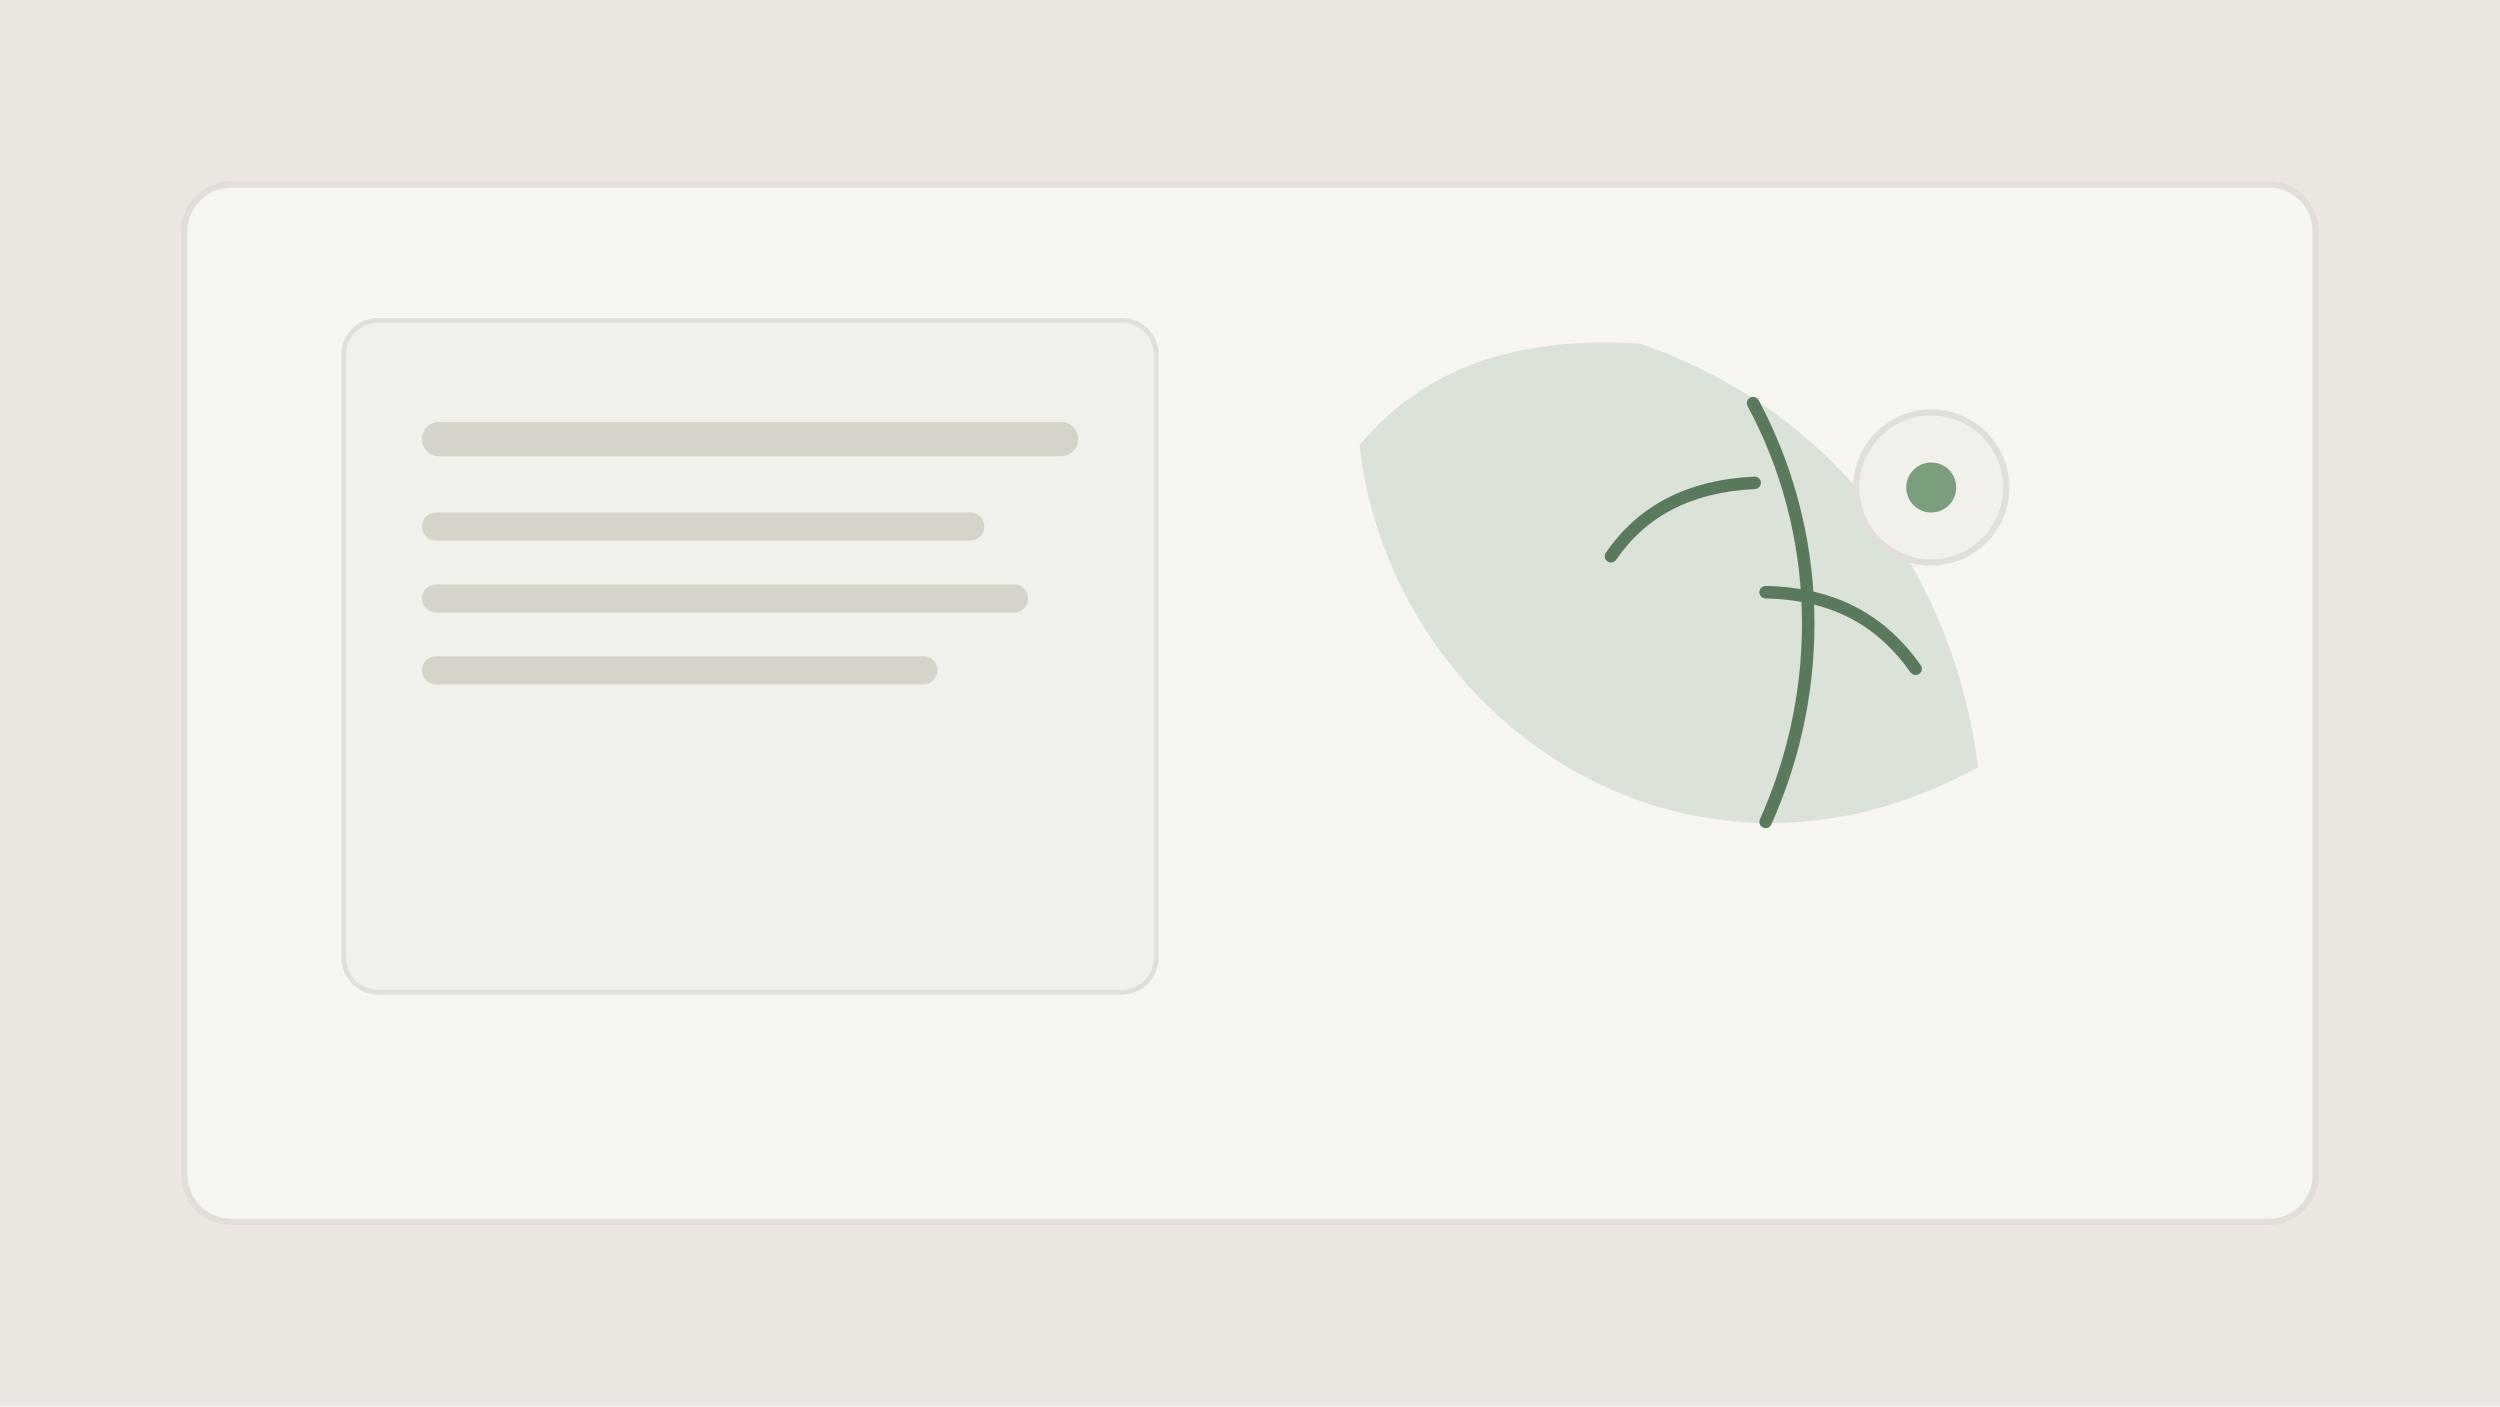
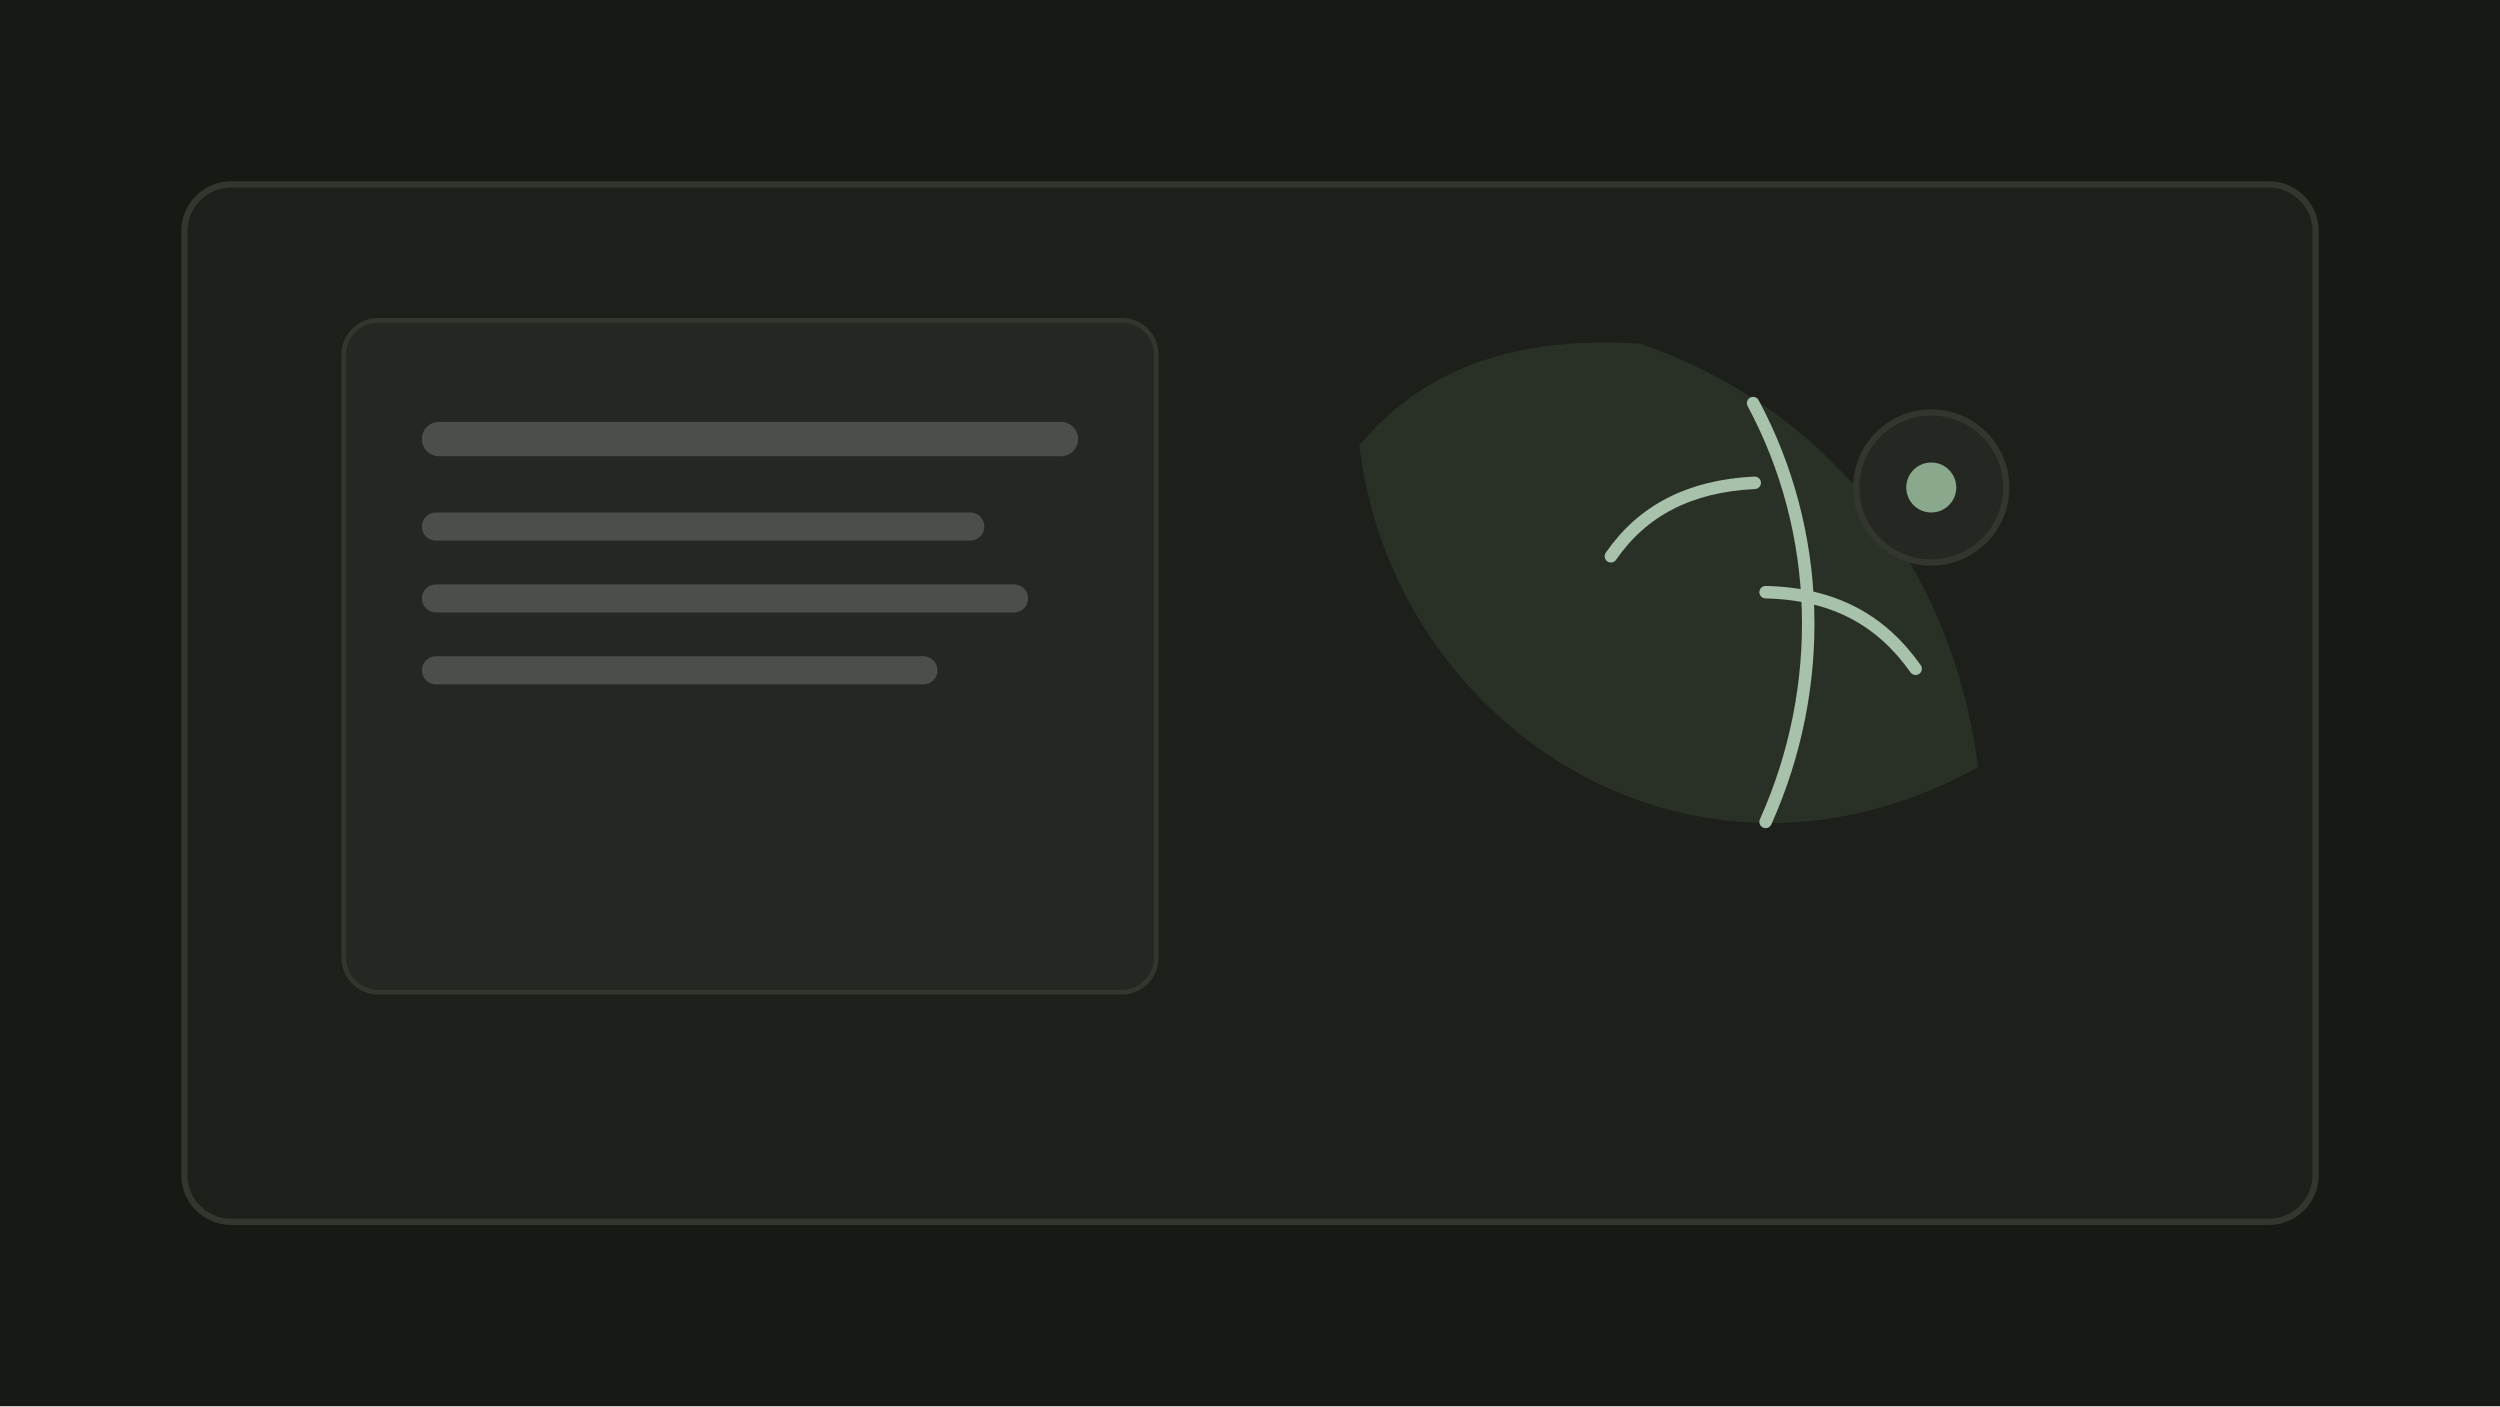
<svg xmlns="http://www.w3.org/2000/svg" viewBox="0 0 1600 900" role="img" aria-labelledby="title desc">
-   <rect width="1600" height="900" fill="#ECE8E1" />
-   <rect x="118" y="118" width="1364" height="664" rx="30" fill="#F7F5EF" stroke="#E2DFD8" stroke-width="4" />
-   <rect x="220" y="205" width="520" height="430" rx="22" fill="#F2F0EB" stroke="#E2DFD8" stroke-width="3" />
-   <rect x="270" y="270" width="420" height="22" rx="11" fill="#D6D3CB" />
-   <rect x="270" y="328" width="360" height="18" rx="9" fill="#D6D3CB" />
-   <rect x="270" y="374" width="388" height="18" rx="9" fill="#D6D3CB" />
-   <rect x="270" y="420" width="330" height="18" rx="9" fill="#D6D3CB" />
-   <path d="M1050 220c120 42 199 141 216 271-33 18-68 30-104 34-146 17-275-95-292-240 35-42 89-71 180-65Z" fill="#DBE2D7" />
-   <path d="M1122 258c44 82 47 181 8 268" stroke="#5A7A5E" stroke-width="8" stroke-linecap="round" fill="none" />
-   <path d="M1123 309c-42 2-72 18-92 47" stroke="#5A7A5E" stroke-width="8" stroke-linecap="round" fill="none" />
-   <path d="M1130 379c44 1 74 18 96 49" stroke="#5A7A5E" stroke-width="8" stroke-linecap="round" fill="none" />
-   <circle cx="1236" cy="312" r="48" fill="#F2F0EB" stroke="#E2DFD8" stroke-width="4" />
-   <circle cx="1236" cy="312" r="16" fill="#7A9E7E" />
+   <rect width="1600" height="900" fill="#171914" />
+   <rect x="118" y="118" width="1364" height="664" rx="30" fill="#1D1F1B" stroke="#32362F" stroke-width="4" />
+   <rect x="220" y="205" width="520" height="430" rx="22" fill="#242722" stroke="#32362F" stroke-width="3" />
+   <rect x="270" y="270" width="420" height="22" rx="11" fill="#4C4F49" />
+   <rect x="270" y="328" width="360" height="18" rx="9" fill="#4C4F49" />
+   <rect x="270" y="374" width="388" height="18" rx="9" fill="#4C4F49" />
+   <rect x="270" y="420" width="330" height="18" rx="9" fill="#4C4F49" />
+   <path d="M1050 220c120 42 199 141 216 271-33 18-68 30-104 34-146 17-275-95-292-240 35-42 89-71 180-65Z" fill="#293127" />
+   <path d="M1122 258c44 82 47 181 8 268" stroke="#A7C1AA" stroke-width="8" stroke-linecap="round" fill="none" />
+   <path d="M1123 309c-42 2-72 18-92 47" stroke="#A7C1AA" stroke-width="8" stroke-linecap="round" fill="none" />
+   <path d="M1130 379c44 1 74 18 96 49" stroke="#A7C1AA" stroke-width="8" stroke-linecap="round" fill="none" />
+   <circle cx="1236" cy="312" r="48" fill="#242722" stroke="#32362F" stroke-width="4" />
+   <circle cx="1236" cy="312" r="16" fill="#89A88C" />
</svg>
